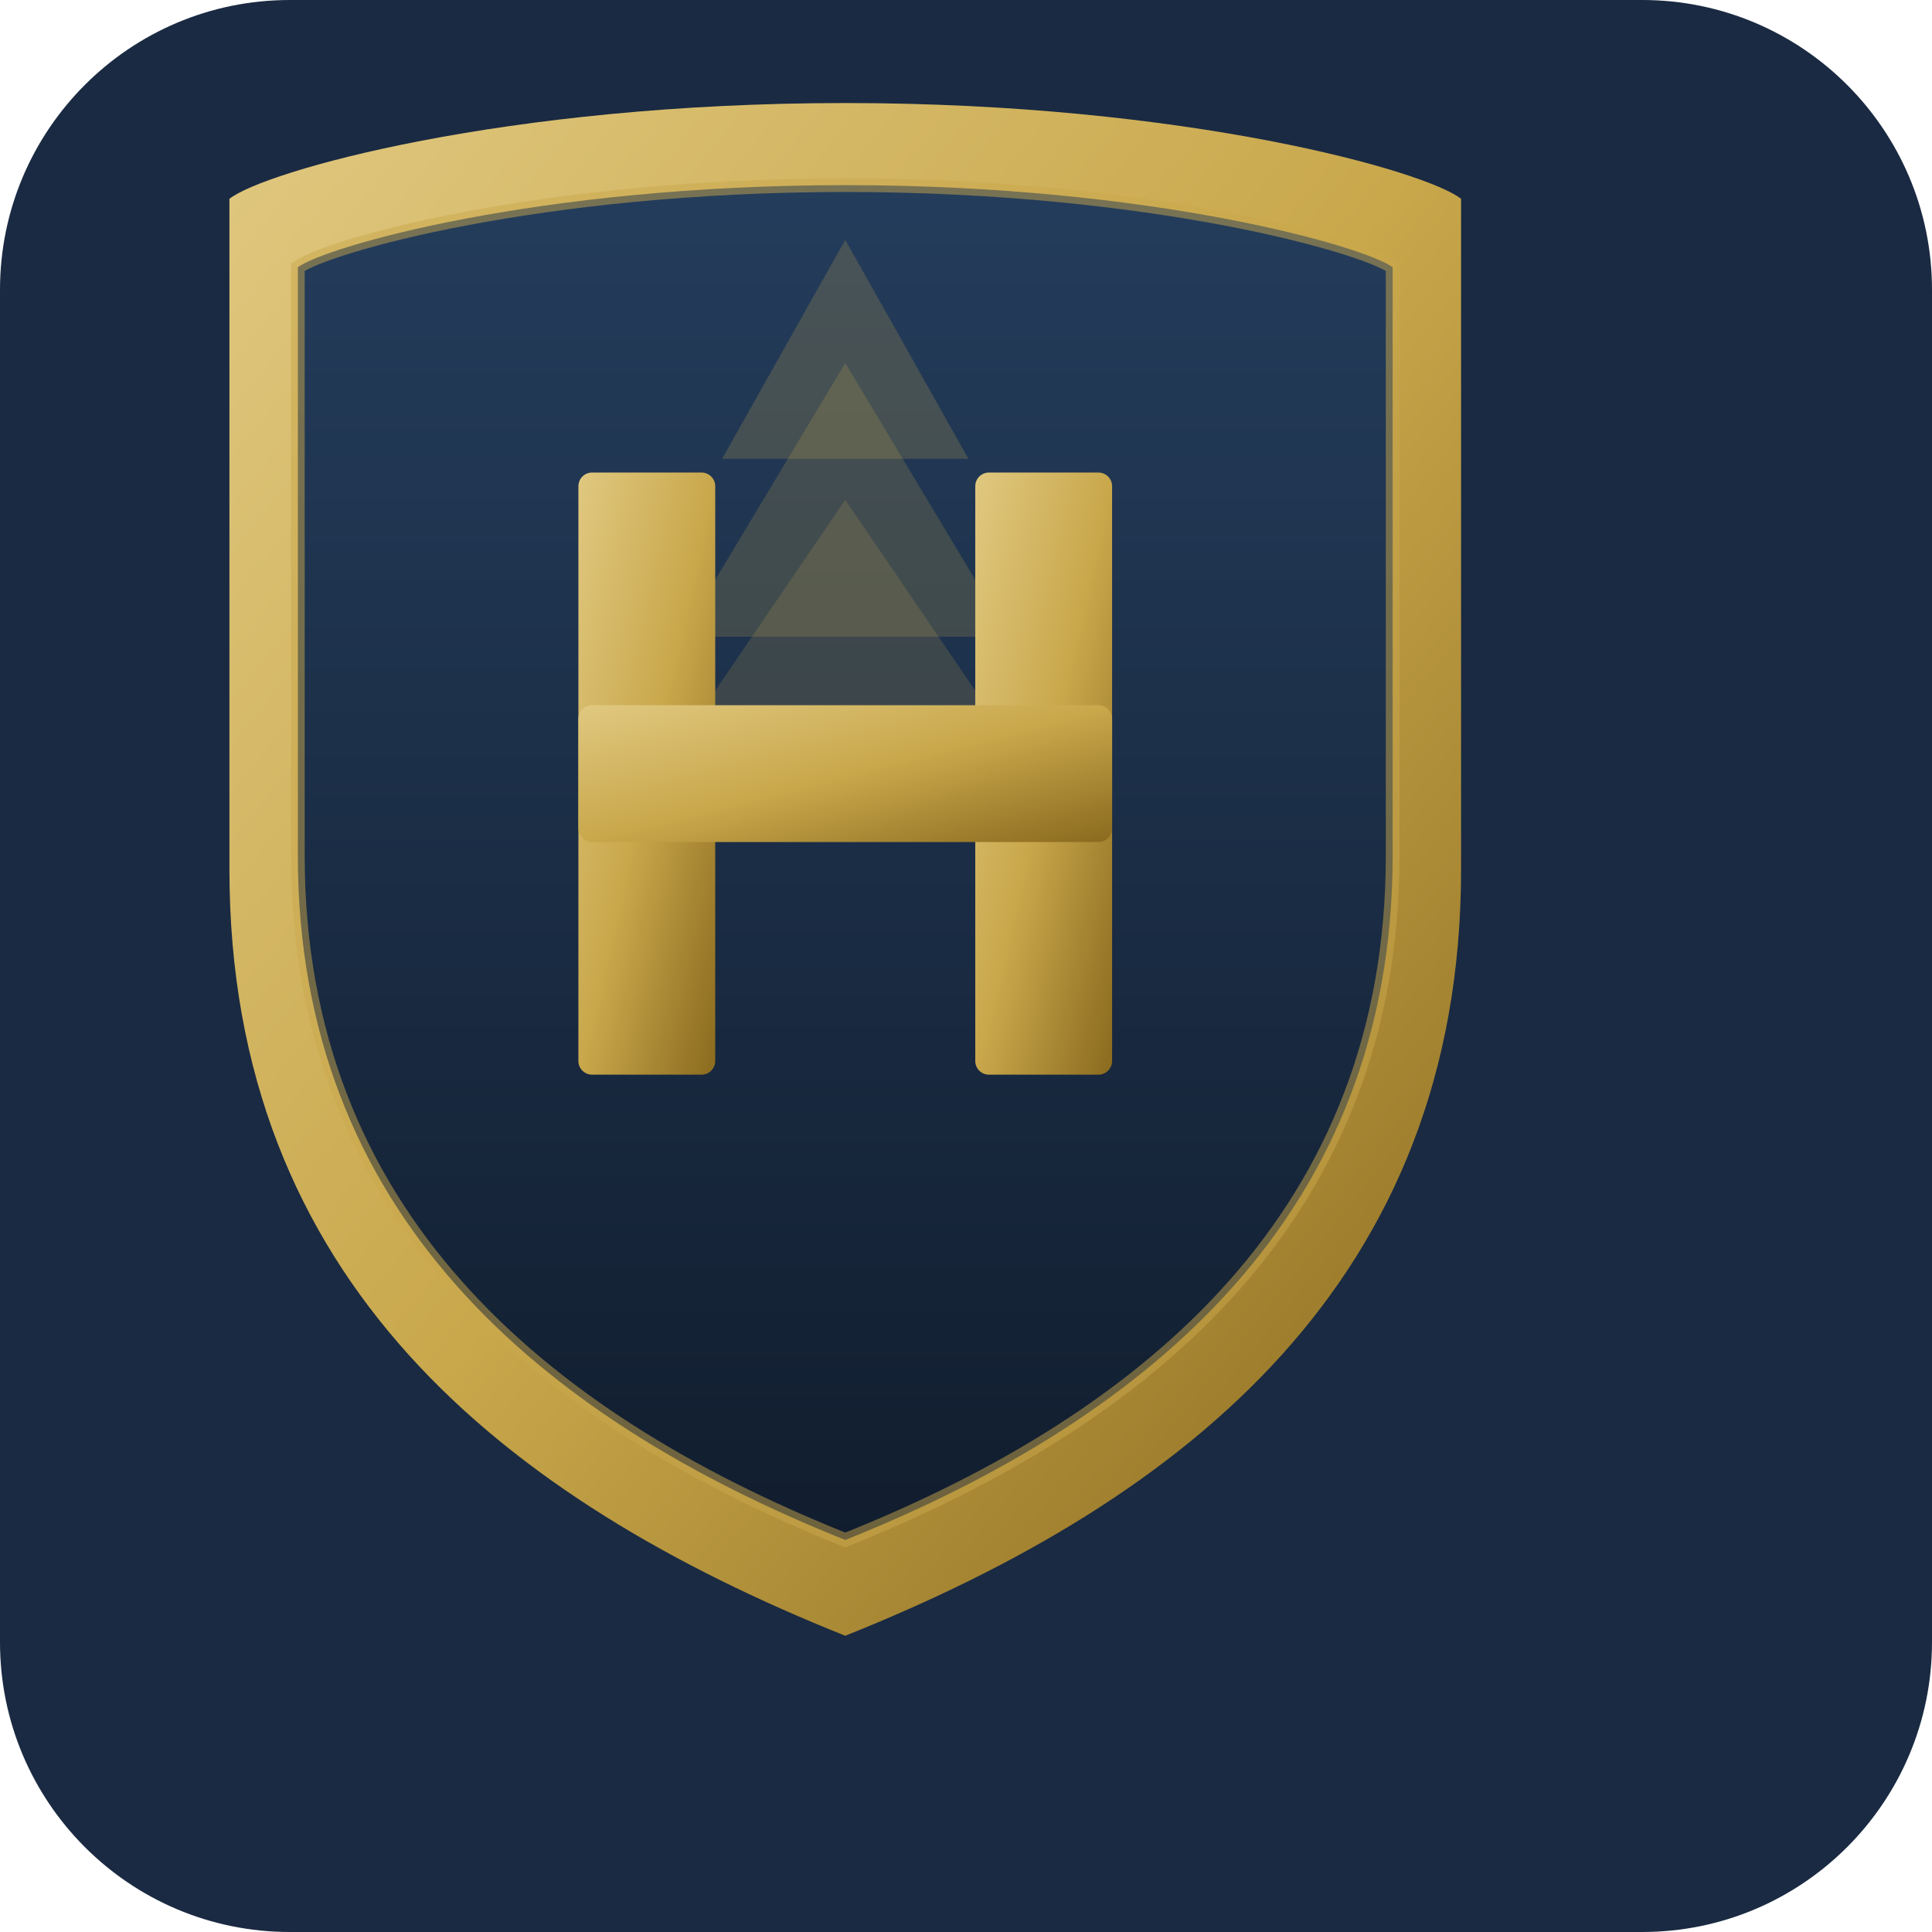
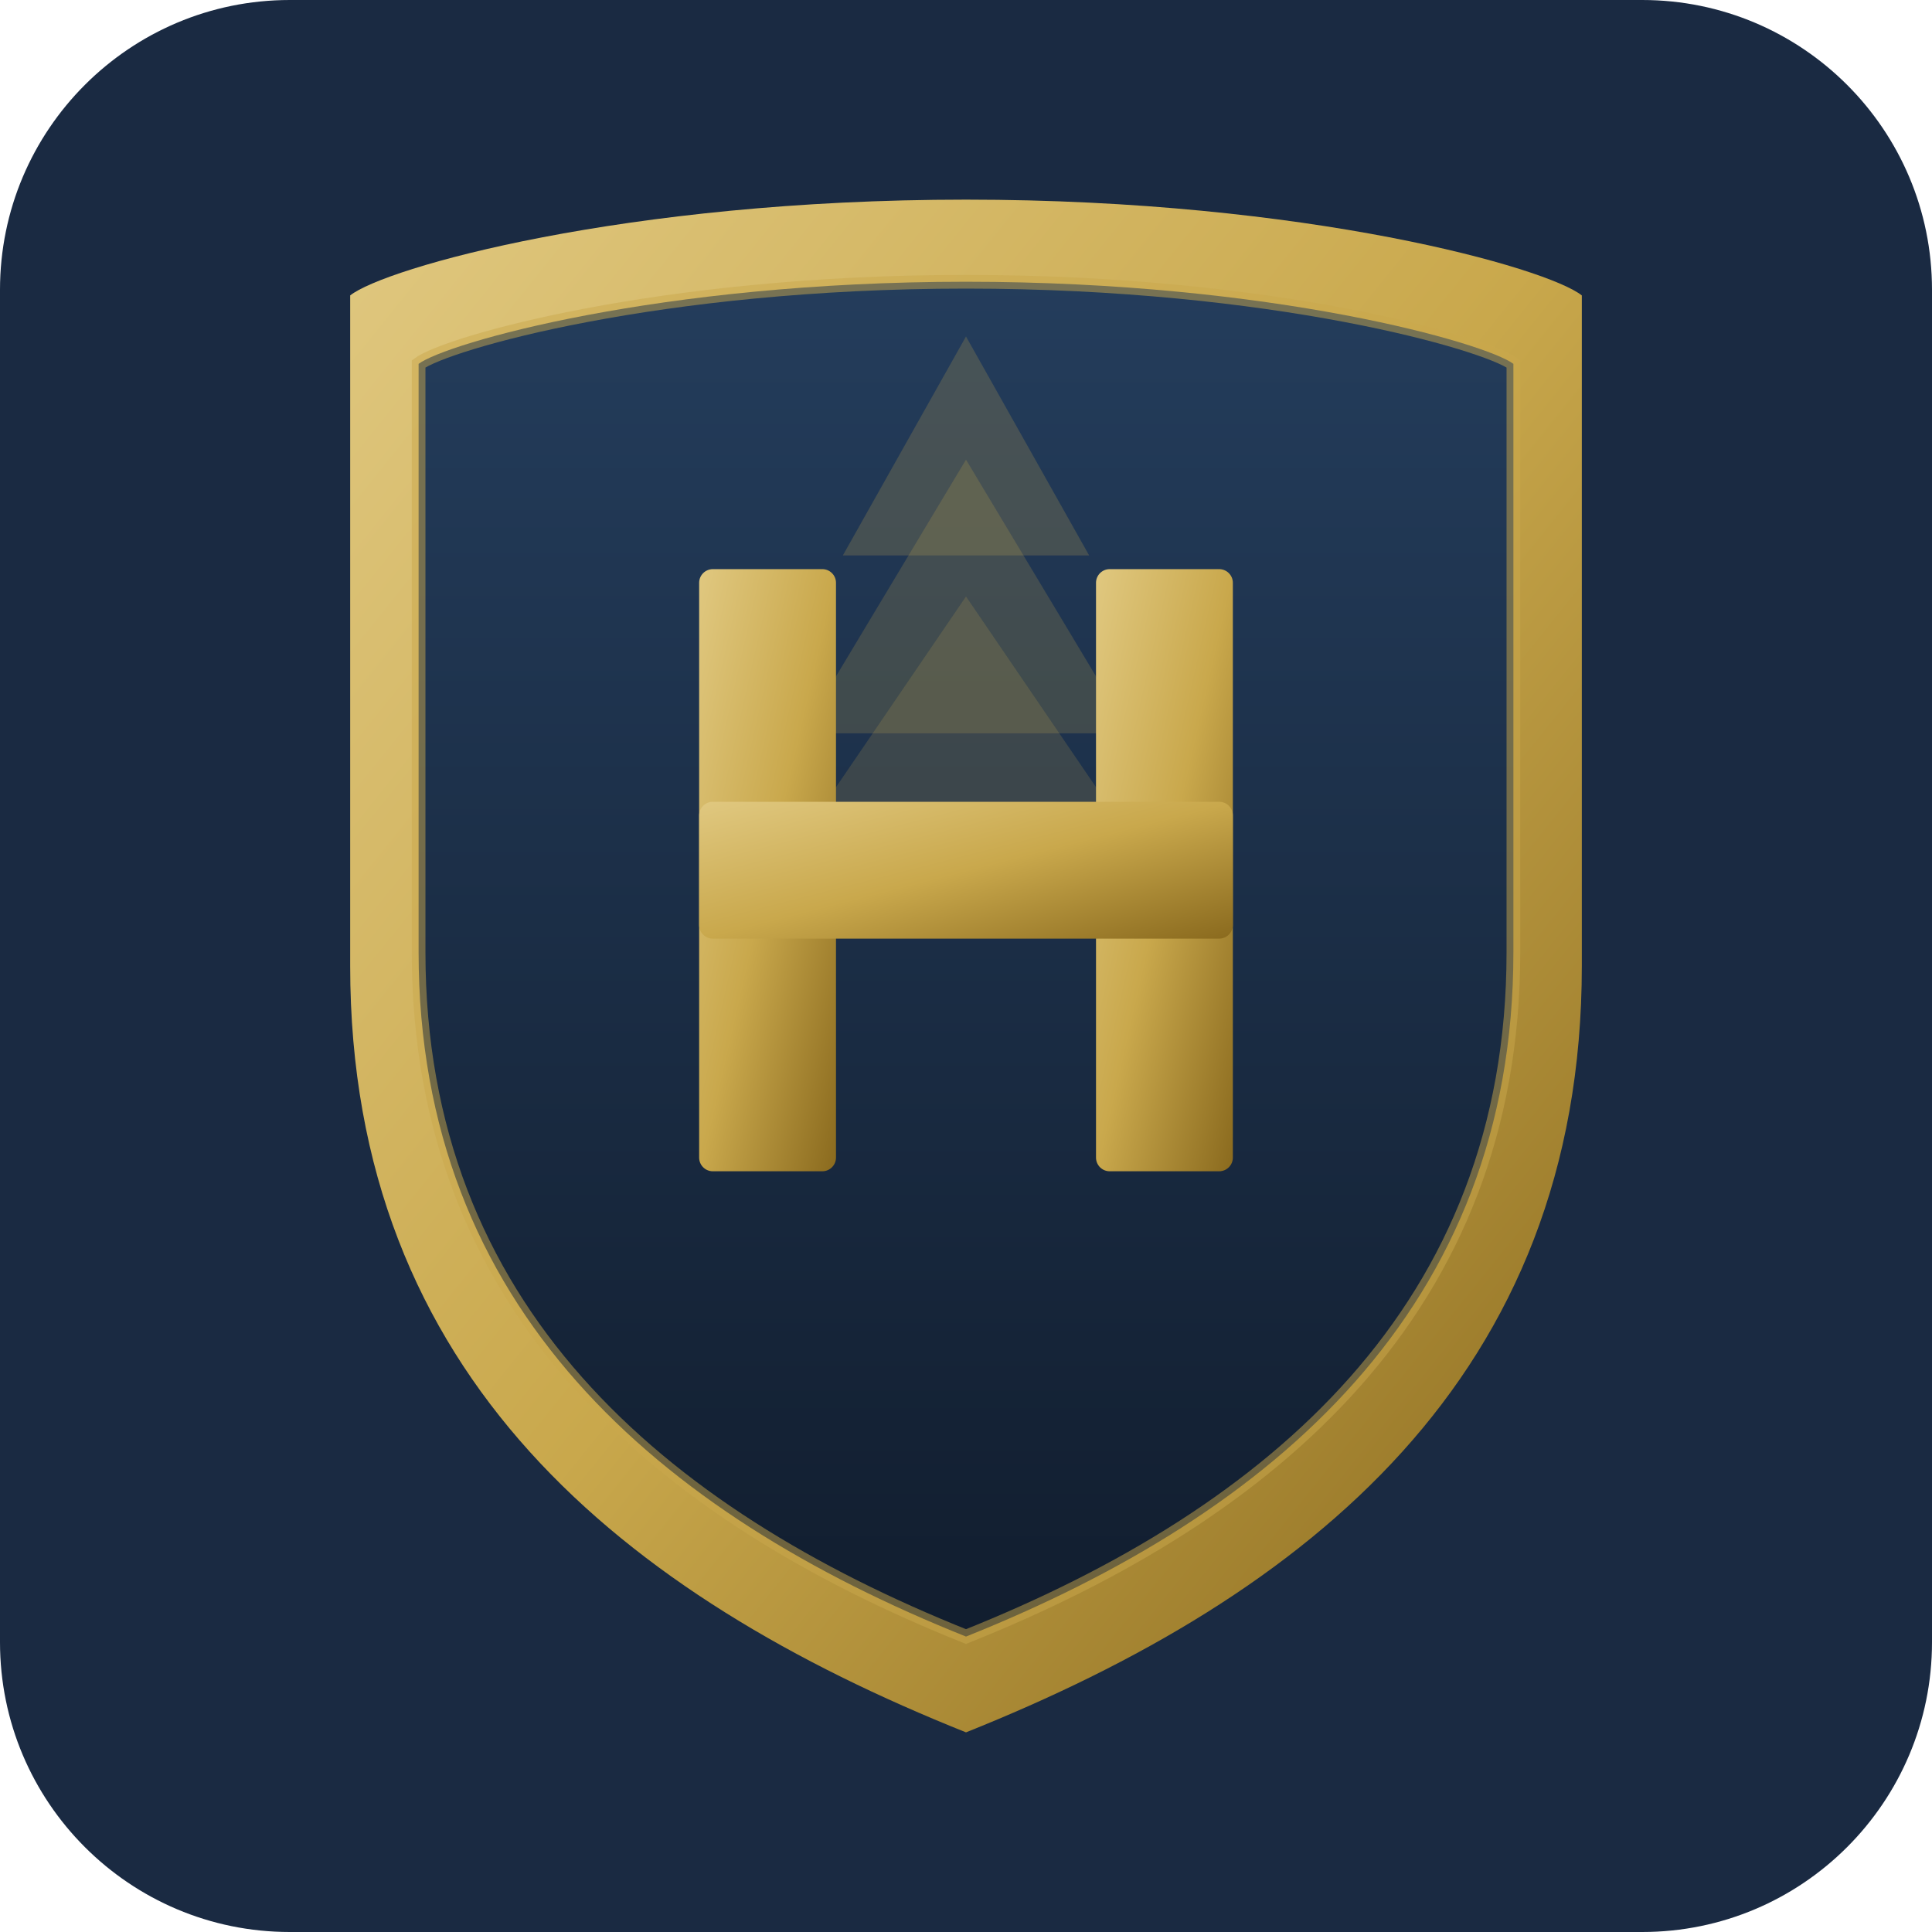
<svg xmlns="http://www.w3.org/2000/svg" viewBox="0 0 240 240" width="240" height="240" role="img" aria-label="Hyperion Legacy Builders">
  <rect width="240" height="240" rx="36" fill="#1a2a42" />
-   <g transform="translate(20,6) scale(0.85)">
+   <g transform="translate(35,18) scale(0.85)">
    <defs>
      <linearGradient id="navyGrad" x1="0" y1="0" x2="0" y2="1">
        <stop offset="0" stop-color="#243d5c" />
        <stop offset="1" stop-color="#111d2e" />
      </linearGradient>
      <linearGradient id="goldGrad" x1="0" y1="0" x2="1" y2="1">
        <stop offset="0" stop-color="#e0c880" />
        <stop offset="0.5" stop-color="#c9a84c" />
        <stop offset="1" stop-color="#8a6a1e" />
      </linearGradient>
    </defs>
    <path d="M100 8 C150 8 185 18 190 22 L190 120 C190 180 150 212 100 232 C50 212 10 180 10 120 L10 22 C15 18 50 8 100 8 Z" fill="url(#goldGrad)" />
    <path d="M100 20 C145 20 176 29 180 32 L180 118 C180 170 145 200 100 218 C55 200 20 170 20 118 L20 32 C24 29 55 20 100 20 Z" fill="url(#navyGrad)" />
    <path d="M100 28 L118 60 L82 60 Z" fill="#c9a84c" opacity="0.22" />
    <path d="M100 46 L124 86 L76 86 Z" fill="#c9a84c" opacity="0.20" />
    <path d="M100 66 L130 110 L70 110 Z" fill="#c9a84c" opacity="0.18" />
    <g fill="url(#goldGrad)">
      <rect x="61" y="62" width="20" height="88" rx="2" />
      <rect x="119" y="62" width="20" height="88" rx="2" />
      <rect x="61" y="96" width="78" height="20" rx="2" />
    </g>
    <path d="M100 20 C145 20 176 29 180 32 L180 118 C180 170 145 200 100 218 C55 200 20 170 20 118 L20 32 C24 29 55 20 100 20 Z" fill="none" stroke="#c9a84c" stroke-width="2" opacity="0.5" />
  </g>
</svg>
